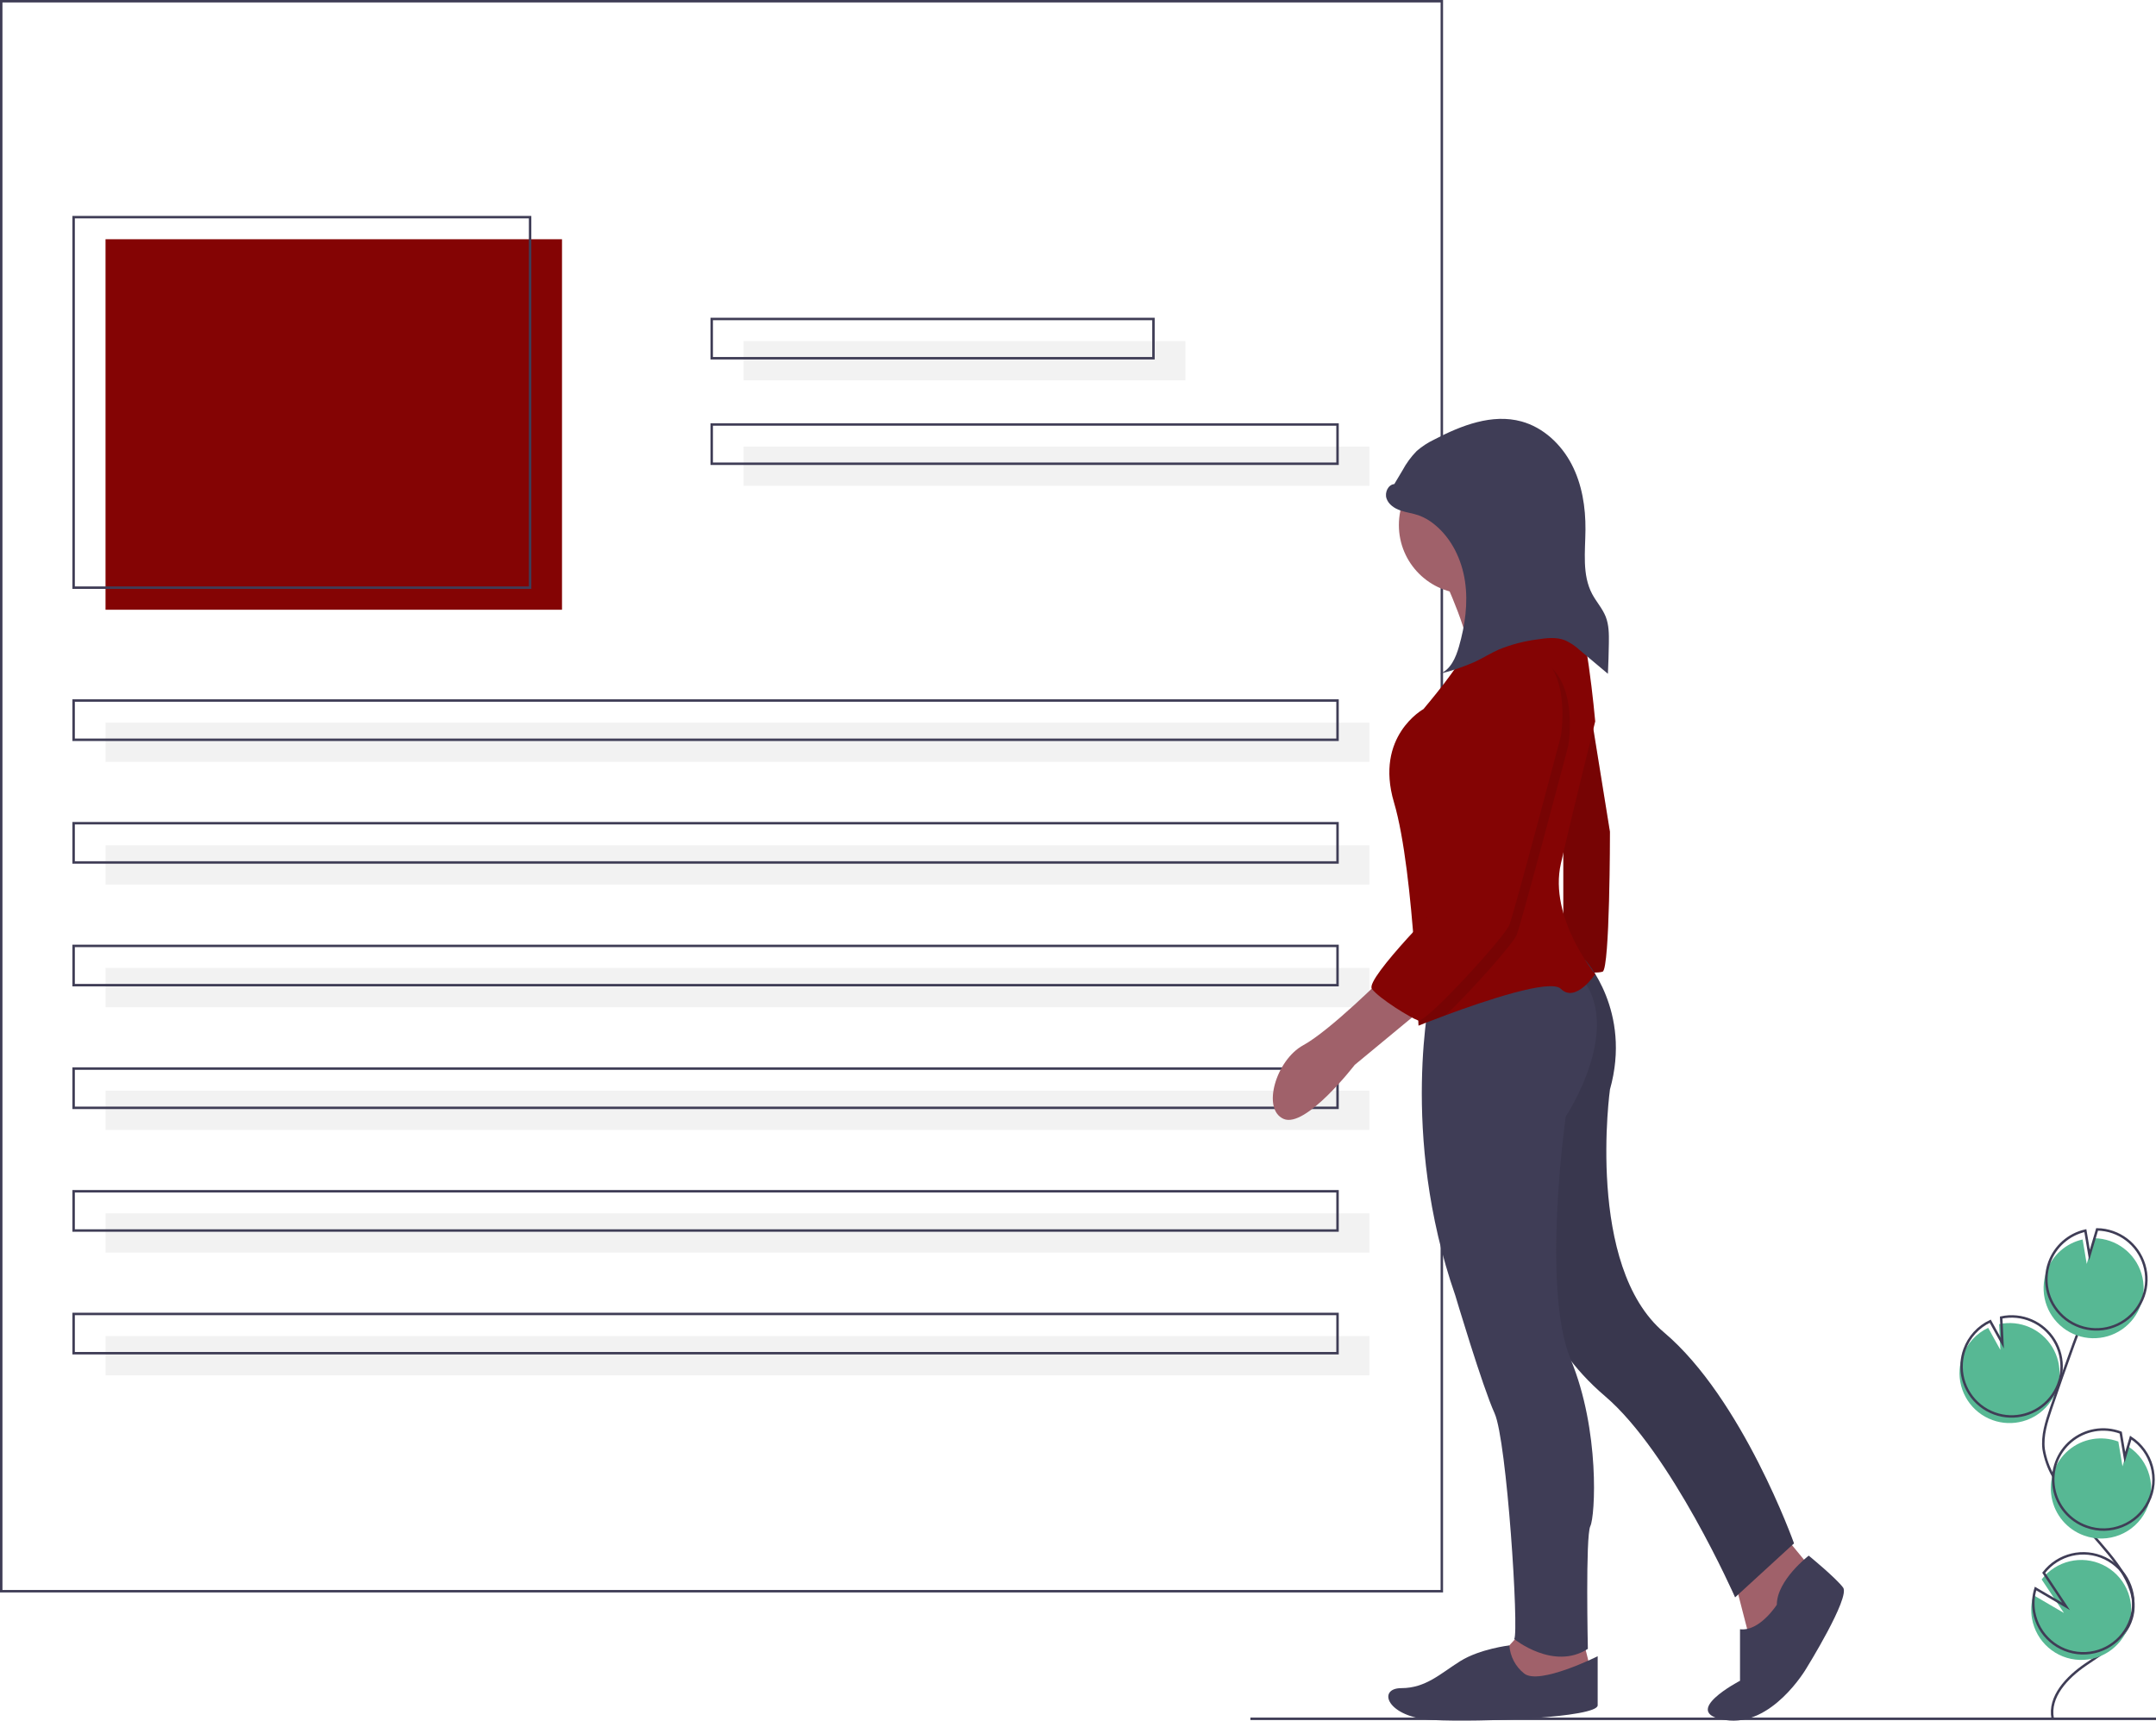
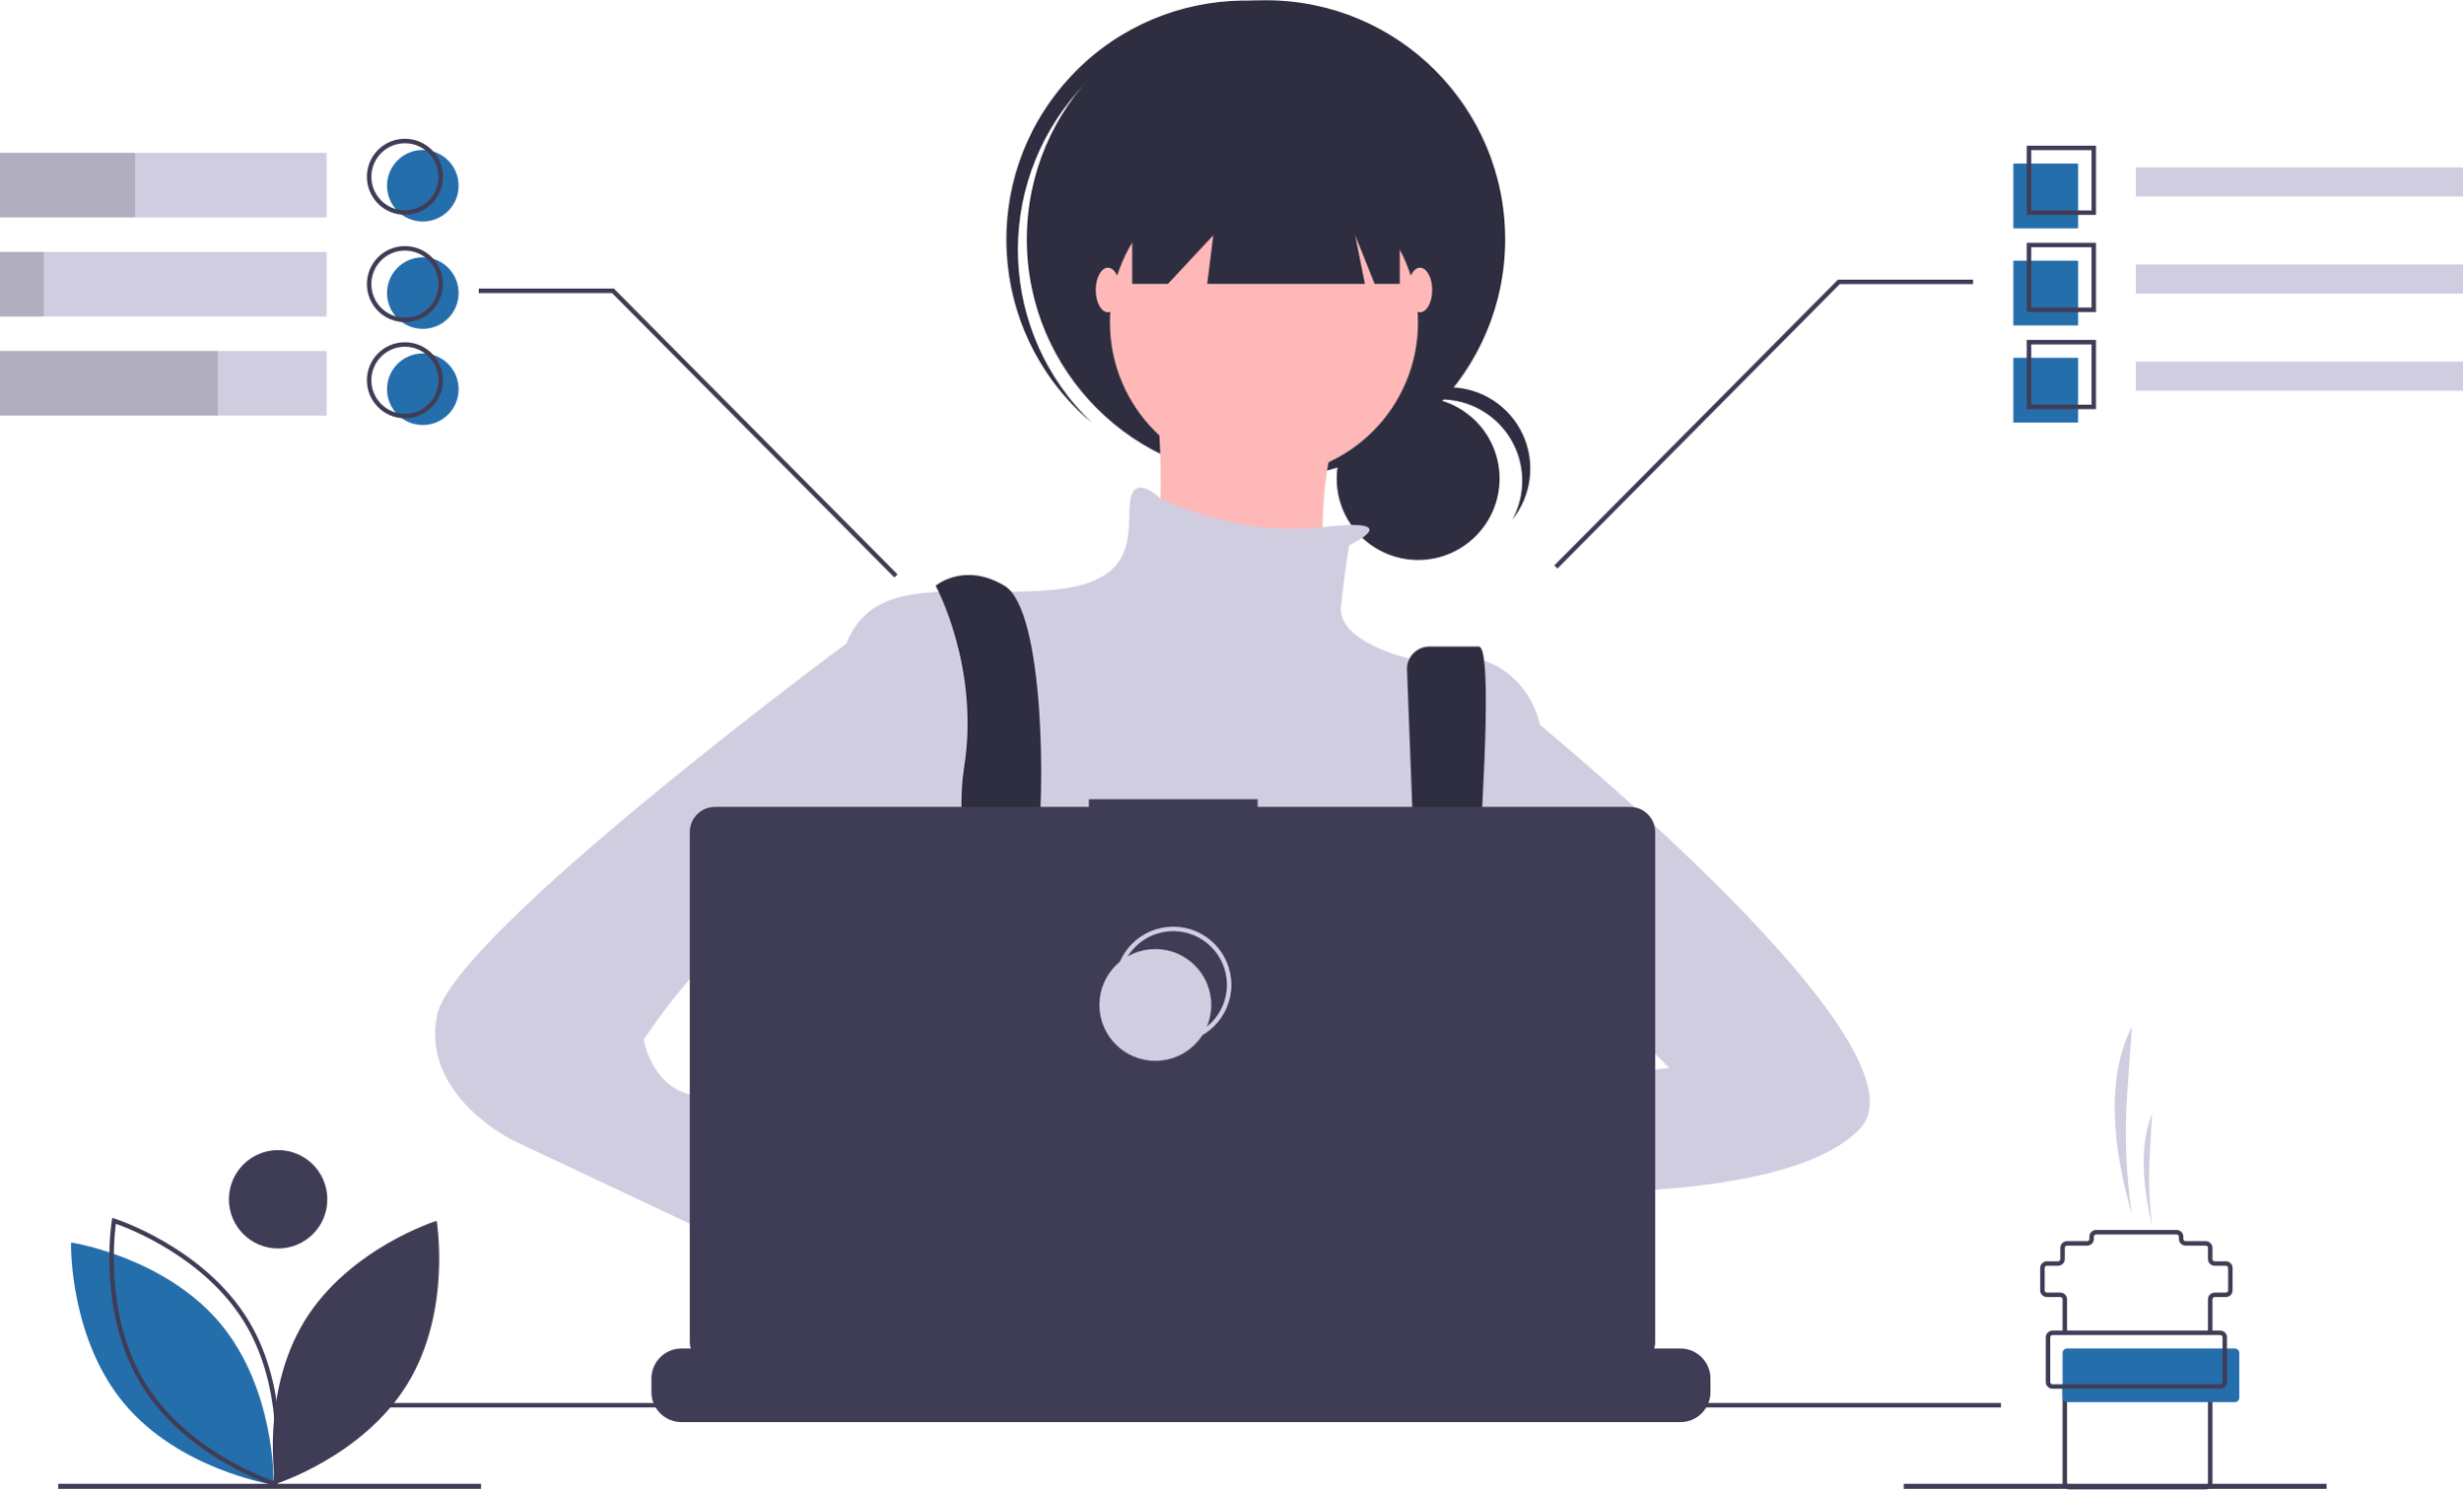
- <svg xmlns="http://www.w3.org/2000/svg" id="a0f752ea-7802-4b2f-97ae-90aebf84c2db" data-name="Layer 1" width="878.5" height="701.26" viewBox="0 0 878.5 701.26">
-   <rect x="43" y="97.5" width="186" height="151" fill="#840404" />
-   <rect x="43" y="294.5" width="515" height="16" fill="#f2f2f2" />
-   <rect x="30" y="88.5" width="186" height="151" fill="none" stroke="#3f3d56" stroke-miterlimit="10" />
-   <rect x="303" y="139" width="180" height="16" fill="#f2f2f2" />
-   <rect x="303" y="182" width="255" height="16" fill="#f2f2f2" />
-   <rect x="290" y="130" width="180" height="16" fill="none" stroke="#3f3d56" stroke-miterlimit="10" />
-   <rect x="290" y="173" width="255" height="16" fill="none" stroke="#3f3d56" stroke-miterlimit="10" />
-   <rect x="30" y="285.5" width="515" height="16" fill="none" stroke="#3f3d56" stroke-miterlimit="10" />
-   <rect x="43" y="344.5" width="515" height="16" fill="#f2f2f2" />
-   <rect x="30" y="335.5" width="515" height="16" fill="none" stroke="#3f3d56" stroke-miterlimit="10" />
-   <rect x="43" y="394.5" width="515" height="16" fill="#f2f2f2" />
-   <rect x="30" y="385.5" width="515" height="16" fill="none" stroke="#3f3d56" stroke-miterlimit="10" />
-   <rect x="43" y="444.5" width="515" height="16" fill="#f2f2f2" />
-   <rect x="30" y="435.5" width="515" height="16" fill="none" stroke="#3f3d56" stroke-miterlimit="10" />
-   <rect x="43" y="494.5" width="515" height="16" fill="#f2f2f2" />
-   <rect x="30" y="485.5" width="515" height="16" fill="none" stroke="#3f3d56" stroke-miterlimit="10" />
-   <rect x="43" y="544.5" width="515" height="16" fill="#f2f2f2" />
-   <rect x="30" y="535.5" width="515" height="16" fill="none" stroke="#3f3d56" stroke-miterlimit="10" />
-   <rect x="0.5" y="0.5" width="587" height="648" fill="none" stroke="#3f3d56" stroke-miterlimit="10" />
-   <path d="M972.358,677.869a20.382,20.382,0,1,0,2.714-39.09l.51,10.491-4.963-8.991a20.305,20.305,0,0,0-10.463,11.48,19.987,19.987,0,0,0-1.172,5.513A20.378,20.378,0,0,0,972.358,677.869Z" transform="translate(-160.5 -99.12024)" fill="#57b894" />
-   <path d="M996.916,799.544c-1.752-8.922,5.84-16.831,13.339-21.973s16.262-10.193,18.82-18.917c3.677-12.539-7.276-24.023-15.802-33.926a122.709,122.709,0,0,1-16.182-24.05,33.105,33.105,0,0,1-3.871-10.935c-.672-5.558,1.113-11.089,2.912-16.391q8.989-26.492,19.223-52.541" transform="translate(-160.5 -99.12024)" fill="none" stroke="#3f3d56" stroke-miterlimit="10" />
-   <path d="M973.197,675.168a20.382,20.382,0,1,0,2.714-39.09l.51,10.491-4.963-8.991a20.305,20.305,0,0,0-10.463,11.48,19.987,19.987,0,0,0-1.172,5.513A20.378,20.378,0,0,0,973.197,675.168Z" transform="translate(-160.5 -99.12024)" fill="none" stroke="#3f3d56" stroke-miterlimit="10" />
-   <path d="M994.425,617.189a20.358,20.358,0,0,1,14.67-12.925l1.678,9.973,3.111-10.475a20.38,20.38,0,1,1-19.46,13.426Z" transform="translate(-160.5 -99.12024)" fill="#57b894" />
-   <path d="M995.544,613.587a20.358,20.358,0,0,1,14.67-12.925l1.678,9.973,3.111-10.475A20.38,20.38,0,1,1,995.544,613.587Z" transform="translate(-160.5 -99.12024)" fill="none" stroke="#3f3d56" stroke-miterlimit="10" />
-   <path d="M1009.696,724.93a20.38,20.38,0,0,0,18.038-36.257l-2.391,8.049-1.695-10.091a.353.353,0,0,0-.052-.02,20.381,20.381,0,1,0-13.9,38.318Z" transform="translate(-160.5 -99.12024)" fill="#57b894" />
-   <path d="M1010.666,721.283a20.38,20.38,0,0,0,18.038-36.257l-2.391,8.049-1.695-10.091a.355.355,0,0,0-.052-.02,20.381,20.381,0,1,0-13.9,38.318Z" transform="translate(-160.5 -99.12024)" fill="none" stroke="#3f3d56" stroke-miterlimit="10" />
-   <path d="M988.477,758.779a20.371,20.371,0,1,0,3.928-15.96l9.081,13.668-12.408-7.255A20.19,20.19,0,0,0,988.477,758.779Z" transform="translate(-160.5 -99.12024)" fill="#57b894" />
-   <path d="M989.317,756.078a20.371,20.371,0,1,0,3.928-15.96l9.081,13.668-12.408-7.255A20.19,20.19,0,0,0,989.317,756.078Z" transform="translate(-160.5 -99.12024)" fill="none" stroke="#3f3d56" stroke-miterlimit="10" />
-   <path d="M748.5,334.12s12.5,26.5,10.5,34.5a21.9,21.9,0,0,0,1.5,14.5l23-1,21.5-20.5s-32.5-22.5-30.5-33.5S748.5,334.12,748.5,334.12Z" transform="translate(-160.5 -99.12024)" fill="#a0616a" />
-   <path d="M806.5,376.12l10,62s0,56-3,57-16,0-16,0v-63l4-55Z" transform="translate(-160.5 -99.12024)" fill="#840404" />
-   <path d="M806.5,376.12l10,62s0,56-3,57-16,0-16,0v-63l4-55Z" transform="translate(-160.5 -99.12024)" opacity="0.1" />
-   <polygon points="706 641 714 672 726 663 737 638 723 621 706 641" fill="#a0616a" />
-   <path d="M897.5,733.12s-13,10-13,20c0,0-7,11-15,10v21s-25,13-6,16,33-21,33-21,18-29,15-33S897.5,733.12,897.5,733.12Z" transform="translate(-160.5 -99.12024)" fill="#3f3d56" />
-   <path d="M806.426,490.394S825.5,511.12,816.5,543.12c0,0-10,72,22,99s53,86,53,86l-24,22s-26-59-53-82-30-49-30-49v-91l-5-38Z" transform="translate(-160.5 -99.12024)" fill="#3f3d56" />
-   <path d="M806.426,490.394S825.5,511.12,816.5,543.12c0,0-10,72,22,99s53,86,53,86l-24,22s-26-59-53-82-30-49-30-49v-91l-5-38Z" transform="translate(-160.5 -99.12024)" opacity="0.1" />
-   <polygon points="621 664 611 675 615 684 627 688 648 680 645 668 621 664" fill="#a0616a" />
-   <path d="M811.5,774.12s-24,12-30,7a16.034,16.034,0,0,1-5.983-11.419s-12.017,1.419-20.017,6.419-14,11-24,11-6,12,13,13,67-1,67-6Z" transform="translate(-160.5 -99.12024)" fill="#3f3d56" />
-   <path d="M743.5,503.12s-13,58,10,124c0,0,11,37,16,48s10,89,8,92c0,0,16,13,30,4,0,0-1-46,1-50s4-39-8-68-2-99-2-99,24-36,6-57Z" transform="translate(-160.5 -99.12024)" fill="#3f3d56" />
-   <circle cx="598" cy="214" r="28" fill="#a0616a" />
-   <path d="M810.5,496.12s-8,12-14,6c-4.23-4.23-31.31,4.96-46.93,10.75-6.54,2.42-11.07,4.25-11.07,4.25s-.43-13.86-1.7-31.41c-1.46-20.14-4.02-45.16-8.3-59.59-8-27,12-38,12-38s17-20,16-23,45-18,45-18c5,1,9,46,9,46s-9,36-14,58S810.5,496.12,810.5,496.12Z" transform="translate(-160.5 -99.12024)" fill="#840404" />
-   <path d="M724.5,497.12s-22,22-33,28-17,26-8,30,29-22,29-22l29-24Z" transform="translate(-160.5 -99.12024)" fill="#a0616a" />
-   <path d="M728.657,296.398c-2.558.228-4.02,3.449-3.194,5.881s3.198,4.022,5.622,4.873,5.014,1.141,7.44,1.983a21.897,21.897,0,0,1,6.614,3.841c6.912,5.661,11.005,14.286,12.308,23.125s.004,17.896-2.452,26.486c-1.302,4.55-3.427,9.537-7.875,11.154a88.476,88.476,0,0,0,14.202-4.816c3.363-1.584,6.52-3.589,9.919-5.094a62.192,62.192,0,0,1,15.705-4.118c3.786-.589,7.787-1.039,11.342.389a22.8,22.8,0,0,1,5.945,4.009l11.435,9.608q.299-6.266.394-12.539c.056-3.635.041-7.375-1.298-10.755-1.322-3.337-3.834-6.057-5.514-9.228-4.158-7.847-2.803-17.3-2.726-26.18.08-9.195-1.4-18.565-5.657-26.715s-11.525-14.975-20.39-17.415c-11.949-3.289-24.545,1.606-35.529,7.347a32.224,32.224,0,0,0-7.164,4.663,34.819,34.819,0,0,0-5.824,7.941l-5.438,9.112" transform="translate(-160.5 -99.12024)" fill="#3f3d56" />
-   <path d="M799.5,403.12s-19,72-21,77c-1.44,3.59-18.38,22.69-28.93,32.75-6.54,2.42-11.07,4.25-11.07,4.25s-.43-13.86-1.7-31.41C744.94,476.68,753.5,468.12,753.5,468.12s9-55,8-76,20-26,20-26C805.5,369.12,799.5,403.12,799.5,403.12Z" transform="translate(-160.5 -99.12024)" opacity="0.1" />
-   <path d="M778.5,362.12s-21,5-20,26-8,76-8,76-34,34-31,38,15.853,11.864,18.927,12.932S773.5,481.12,775.5,476.12s21-77,21-77S802.5,365.12,778.5,362.12Z" transform="translate(-160.5 -99.12024)" fill="#840404" />
-   <line x1="509.5" y1="700.5" x2="878.5" y2="700.5" fill="none" stroke="#3f3d56" stroke-miterlimit="10" />
+ <svg xmlns="http://www.w3.org/2000/svg" id="f61e7f2c-3df8-44b9-b514-d2b672d0e0d5" data-name="Layer 1" width="1101" height="666.051" viewBox="0 0 1101 666.051">
+   <circle cx="633.929" cy="214.02" r="36.396" fill="#2f2e41" />
+   <path d="M693.569,295.601a36.401,36.401,0,0,1,32.039,53.669,36.387,36.387,0,1,0-60.454-39.982A36.306,36.306,0,0,1,693.569,295.601Z" transform="translate(-49.50001 -116.9745)" fill="#2f2e41" />
+   <circle cx="565.919" cy="107.031" r="106.912" fill="#2f2e41" />
+   <path d="M531.51,157.671A106.893,106.893,0,0,1,679.677,146.461c-.874-.831-1.739-1.669-2.648-2.476A106.913,106.913,0,0,0,534.963,303.792c.908.808,1.842,1.568,2.77,2.339A106.893,106.893,0,0,1,531.51,157.671Z" transform="translate(-49.50001 -116.9745)" fill="#2f2e41" />
+   <circle cx="565.013" cy="144.178" r="68.859" fill="#ffb8b8" />
+   <path d="M565.587,282.898s9.06,83.356-5.436,92.416,83.356,21.745,83.356,21.745-14.497-90.604,21.745-114.161Z" transform="translate(-49.50001 -116.9745)" fill="#ffb8b8" />
+   <path d="M652.566,360.817s26.982-12.6-11.878-8.112-72.388-12.727-72.388-12.727-11.774-11.778-13.586.906,5.436,36.242-34.429,39.866-76.107-7.248-90.604,19.933-7.248,144.966-7.248,144.966,27.181,97.852,48.926,112.349,212.013-5.436,212.013-5.436L737.734,554.709V440.548s-7.248-39.866-57.986-28.993c0,0-32.617-7.248-30.805-23.557S652.566,360.817,652.566,360.817Z" transform="translate(-49.50001 -116.9745)" fill="#d0cde1" />
+   <path d="M478.55,727.245c1.12-4.88,1.87-7.64,1.87-7.64l-.58-3.97-5.97-40.54-2.51-17.1c21.74-9.06,27.18-50.74,27.18-50.74l.82-.49,3.71-2.22v-.01l13.32-7.99.27-.16,5.38,3.58,10.93,7.29c38.24,28.12,77.18,27.62,101.21,23.19,14.69-2.71,23.82-6.88,23.82-6.88l26.36-8.79.82-.27.81.12,15.46,2.34.28.05,1.28.19-3.58,24.75-5.19,35.97c13.71,7.26,25.9,20.9,36.56,37.71q3.54,5.58,6.86,11.61c2.88,5.2,5.63,10.61,8.25,16.15.32.66.63,1.33.94,2,1.01,2.17,2.01,4.36,2.98,6.56H473.75c.36-2.21.72-4.32,1.07-6.35a1.548,1.548,0,0,0,.04-.21c.13-.68.25-1.34.36-2C476.44,736.795,477.62,731.285,478.55,727.245Z" transform="translate(-49.50001 -116.9745)" fill="#2f2e41" />
+   <path d="M467.735,378.938s19.933,36.242,12.685,81.543S502.164,618.132,502.164,618.132l21.745-5.436s-14.497-94.228-10.872-115.973,3.624-106.912-14.497-117.785S467.735,378.938,467.735,378.938Z" transform="translate(-49.50001 -116.9745)" fill="#2f2e41" />
+   <path d="M678.473,416.6l7.617,200.626,14.497,9.06s20.839-220.167,9.966-220.167H688.43A9.97,9.97,0,0,0,678.473,416.6Z" transform="translate(-49.50001 -116.9745)" fill="#2f2e41" />
+   <circle cx="462.63" cy="487.567" r="9.06" fill="#256eac" />
+   <circle cx="643.838" cy="496.627" r="9.06" fill="#256eac" />
+   <polygon points="506.12 58.104 506.12 126.963 522.067 126.963 542.362 105.218 539.644 126.963 610.133 126.963 605.784 105.218 614.482 126.963 625.717 126.963 625.717 58.104 506.12 58.104" fill="#2f2e41" />
+   <ellipse cx="495.248" cy="129.681" rx="5.436" ry="9.966" fill="#ffb8b8" />
+   <ellipse cx="634.778" cy="129.681" rx="5.436" ry="9.966" fill="#ffb8b8" />
+   <path d="M721.425,612.695s-82.449-15.403-87.886,11.778,91.51,15.403,91.51,15.403Z" transform="translate(-49.50001 -116.9745)" fill="#ffb8b8" />
+   <path d="M719.613,426.052S917.129,583.702,880.888,621.756,706.929,648.937,706.929,648.937l9.06-45.302,79.731-9.06L755.855,554.709l-36.242,3.624Z" transform="translate(-49.50001 -116.9745)" fill="#d0cde1" />
+   <path d="M427.869,688.803l25.369,19.933s18.121,56.174,45.302,39.866S473.171,674.306,473.171,674.306l-30.805-10.872Z" transform="translate(-49.50001 -116.9745)" fill="#ffb8b8" />
+   <path d="M453.238,397.058l-25.301,7.614s-175.84,130.104-183.088,166.346S279.279,627.192,279.279,627.192l157.651,74.295,16.309-43.49-74.295-38.054s5.436-10.872-16.309-12.685S337.265,581.89,337.265,581.89s43.49-67.047,67.047-52.55,30.805,25.369,30.805,25.369Z" transform="translate(-49.50001 -116.9745)" fill="#d0cde1" />
+   <path d="M814.1,733.455v6.07a13.34,13.34,0,0,1-.91,4.87,13.682,13.682,0,0,1-.97,2,13.437,13.437,0,0,1-11.55,6.56H354.12a13.437,13.437,0,0,1-11.55-6.56,13.688,13.688,0,0,1-.97-2,13.342,13.342,0,0,1-.91-4.87v-6.07a13.426,13.426,0,0,1,13.43-13.43h25.74v-2.83a.559.559,0,0,1,.56-.56h13.43a.559.559,0,0,1,.56.56v2.83h8.39v-2.83a.559.559,0,0,1,.56-.56h13.43a.559.559,0,0,1,.56.56v2.83h8.4v-2.83a.559.559,0,0,1,.56-.56h13.43a.559.559,0,0,1,.56.56v2.83h8.39v-2.83a.559.559,0,0,1,.56-.56h13.43a.559.559,0,0,1,.56.56v2.83h8.39v-2.83a.559.559,0,0,1,.56-.56h13.43a.559.559,0,0,1,.56.56v2.83h8.4v-2.83a.559.559,0,0,1,.56-.56h13.43a.559.559,0,0,1,.56.56v2.83h8.39v-2.83a.559.559,0,0,1,.56-.56h105.2a.559.559,0,0,1,.56.56v2.83h8.4v-2.83a.559.559,0,0,1,.56-.56h13.43a.566.566,0,0,1,.56.56v2.83h8.39v-2.83a.559.559,0,0,1,.56-.56h13.43a.559.559,0,0,1,.56.56v2.83h8.39v-2.83a.559.559,0,0,1,.56-.56h13.43a.559.559,0,0,1,.56.56v2.83h8.4v-2.83a.559.559,0,0,1,.56-.56h13.43a.557.557,0,0,1,.55.56v2.83h8.4v-2.83a.559.559,0,0,1,.56-.56H738a.559.559,0,0,1,.56.56v2.83h8.39v-2.83a.559.559,0,0,1,.56-.56h13.43a.559.559,0,0,1,.56.56v2.83h39.17A13.426,13.426,0,0,1,814.1,733.455Z" transform="translate(-49.50001 -116.9745)" fill="#3f3d56" />
+   <rect x="161.448" y="627.416" width="733" height="2" fill="#3f3d56" />
+   <path d="M778.142,477.821H611.7v-3.431H536.228v3.431h-167.129a11.259,11.259,0,0,0-11.259,11.259v227.911A11.259,11.259,0,0,0,369.099,728.25H778.142a11.259,11.259,0,0,0,11.259-11.259V489.08A11.259,11.259,0,0,0,778.142,477.821Z" transform="translate(-49.50001 -116.9745)" fill="#3f3d56" />
+   <circle cx="524.448" cy="440.416" r="25" fill="none" stroke="#d0cde1" stroke-miterlimit="10" stroke-width="2" />
+   <circle cx="516.448" cy="449.416" r="25" fill="#d0cde1" />
+   <rect x="26.02" y="663.551" width="189" height="2.262" fill="#3f3d56" />
+   <rect x="851.02" y="663.551" width="189" height="2.262" fill="#3f3d56" />
+   <path d="M185.639,707.692c-19.911,32.506-13.061,72.941-13.061,72.941s39.133-12.269,59.044-44.775,13.061-72.941,13.061-72.941S205.55,675.185,185.639,707.692Z" transform="translate(-49.50001 -116.9745)" fill="#3f3d56" />
+   <path d="M171.766,780.901l-1.132-.179c-.409-.065-41.158-6.817-65.562-36.015-24.404-29.199-23.817-70.5-23.809-70.914l.024-1.146,1.132.179c.409.065,41.158,6.817,65.562,36.016h0c24.404,29.198,23.817,70.499,23.809,70.913Z" transform="translate(-49.50001 -116.9745)" fill="#256eac" />
+   <path d="M173.374,781.929l-1.094-.343c-.396-.124-39.721-12.756-59.598-45.206-19.877-32.451-13.263-73.223-13.194-73.631l.191-1.13,1.094.343c.396.124,39.721,12.756,59.598,45.207h0c19.877,32.45,13.263,73.222,13.194,73.63Zm-72.081-117.678c-.905,6.843-4.514,42.336,13.095,71.084,17.609,28.747,50.867,41.658,57.373,43.962.905-6.843,4.514-42.336-13.095-71.083h0C141.056,679.466,107.798,666.555,101.293,664.251Z" transform="translate(-49.50001 -116.9745)" fill="#3f3d56" />
+   <circle cx="124.321" cy="536.328" r="22" fill="#3f3d56" />
+   <polygon points="399.789 258.254 273.582 131.051 214 131.051 214 129.051 274.417 129.051 274.711 129.348 401.211 256.848 399.789 258.254" fill="#3f3d56" />
+   <polygon points="696.211 254.254 822.417 127.051 882 127.051 882 125.051 821.582 125.051 821.289 125.348 694.789 252.848 696.211 254.254" fill="#3f3d56" />
+   <rect x="0" y="68.34" width="146" height="28.877" fill="#d0cde1" />
+   <rect x="0" y="112.651" width="146" height="28.877" fill="#d0cde1" />
+   <rect x="0" y="156.963" width="146" height="28.877" fill="#d0cde1" />
+   <rect x="0" y="68.34" width="60.399" height="28.877" opacity="0.15" />
+   <rect y="112.651" width="19.554" height="28.877" opacity="0.15" />
+   <rect x="0" y="156.963" width="97.333" height="28.877" opacity="0.15" />
+   <rect x="954.776" y="74.827" width="146.224" height="13.03" fill="#d0cde1" />
+   <rect x="900" y="73.14" width="28.955" height="28.955" fill="#256eac" />
+   <rect x="900" y="116.573" width="28.955" height="28.955" fill="#256eac" />
+   <rect x="900" y="160.006" width="28.955" height="28.955" fill="#256eac" />
+   <path d="M986.455,213.07H955.5V182.115h30.955Zm-28.955-2h26.955V184.115H957.5Z" transform="translate(-49.50001 -116.9745)" fill="#3f3d56" />
+   <rect x="954.776" y="118.26" width="146.224" height="13.03" fill="#d0cde1" />
+   <path d="M986.455,256.503H955.5V225.548h30.955Zm-28.955-2h26.955V227.548H957.5Z" transform="translate(-49.50001 -116.9745)" fill="#3f3d56" />
+   <rect x="954.776" y="161.693" width="146.224" height="13.03" fill="#d0cde1" />
+   <path d="M986.455,299.936H955.5V268.981h30.955Zm-28.955-2h26.955V270.981H957.5Z" transform="translate(-49.50001 -116.9745)" fill="#3f3d56" />
+   <circle cx="189" cy="83.051" r="16" fill="#256eac" />
+   <circle cx="189" cy="131.051" r="16" fill="#256eac" />
+   <circle cx="189" cy="174.051" r="16" fill="#256eac" />
+   <path d="M230.5,213.025a17,17,0,1,1,17-17A17.019,17.019,0,0,1,230.5,213.025Zm0-32a15,15,0,1,0,15,15A15.017,15.017,0,0,0,230.5,181.025Z" transform="translate(-49.50001 -116.9745)" fill="#3f3d56" />
+   <path d="M230.5,261.025a17,17,0,1,1,17-17A17.019,17.019,0,0,1,230.5,261.025Zm0-32a15,15,0,1,0,15,15A15.017,15.017,0,0,0,230.5,229.025Z" transform="translate(-49.50001 -116.9745)" fill="#3f3d56" />
+   <path d="M230.5,304.025a17,17,0,1,1,17-17A17.019,17.019,0,0,1,230.5,304.025Zm0-32a15,15,0,1,0,15,15A15.017,15.017,0,0,0,230.5,272.025Z" transform="translate(-49.50001 -116.9745)" fill="#3f3d56" />
+   <path d="M1038.5,713.025h-2v-15a3.003,3.003,0,0,1,3-3h5a1.001,1.001,0,0,0,1-1v-10a1.001,1.001,0,0,0-1-1h-5a3.003,3.003,0,0,1-3-3v-5a1.001,1.001,0,0,0-1-1h-9a3.003,3.003,0,0,1-3-3v-1a1.001,1.001,0,0,0-1-1h-36a1.001,1.001,0,0,0-1,1v1a3.003,3.003,0,0,1-3,3h-9a1.001,1.001,0,0,0-1,1v5a3.003,3.003,0,0,1-3,3h-5a1.001,1.001,0,0,0-1,1v10a1.001,1.001,0,0,0,1,1h6a3.003,3.003,0,0,1,3,3v15h-2v-15a1.001,1.001,0,0,0-1-1h-6a3.003,3.003,0,0,1-3-3v-10a3.003,3.003,0,0,1,3-3h5a1.001,1.001,0,0,0,1-1v-5a3.003,3.003,0,0,1,3-3h9a1.001,1.001,0,0,0,1-1v-1a3.003,3.003,0,0,1,3-3h36a3.003,3.003,0,0,1,3,3v1a1.001,1.001,0,0,0,1,1h9a3.003,3.003,0,0,1,3,3v5a1.001,1.001,0,0,0,1,1h5a3.003,3.003,0,0,1,3,3v10a3.003,3.003,0,0,1-3,3h-5a1.001,1.001,0,0,0-1,1Z" transform="translate(-49.50001 -116.9745)" fill="#3f3d56" />
+   <path d="M1035.5,783.025h-61a3.003,3.003,0,0,1-3-3v-43h2v43a1.001,1.001,0,0,0,1,1h61a1.001,1.001,0,0,0,1-1v-43h2v43A3.003,3.003,0,0,1,1035.5,783.025Z" transform="translate(-49.50001 -116.9745)" fill="#3f3d56" />
+   <rect x="922" y="603.051" width="79" height="24" rx="2" fill="#256eac" />
+   <path d="M1042,738.025H967a3.003,3.003,0,0,1-3-3v-20a3.003,3.003,0,0,1,3-3h75a3.003,3.003,0,0,1,3,3v20A3.003,3.003,0,0,1,1042,738.025Zm-75-24a1.001,1.001,0,0,0-1,1v20a1.001,1.001,0,0,0,1,1h75a1.001,1.001,0,0,0,1-1v-20a1.001,1.001,0,0,0-1-1Z" transform="translate(-49.50001 -116.9745)" fill="#3f3d56" />
+   <path d="M1002.5,660.025v0a249.628,249.628,0,0,1-2.095-54.111L1002.5,576.025h0c-11.542,22.966-8.933,53.192,0,84Z" transform="translate(-49.50001 -116.9745)" fill="#d0cde1" />
+   <path d="M1011.5,665.025v0a183.497,183.497,0,0,1-1.008-32.209L1011.5,615.025h0c-5.553,13.67-4.298,31.662,0,50Z" transform="translate(-49.50001 -116.9745)" fill="#d0cde1" />
</svg>
